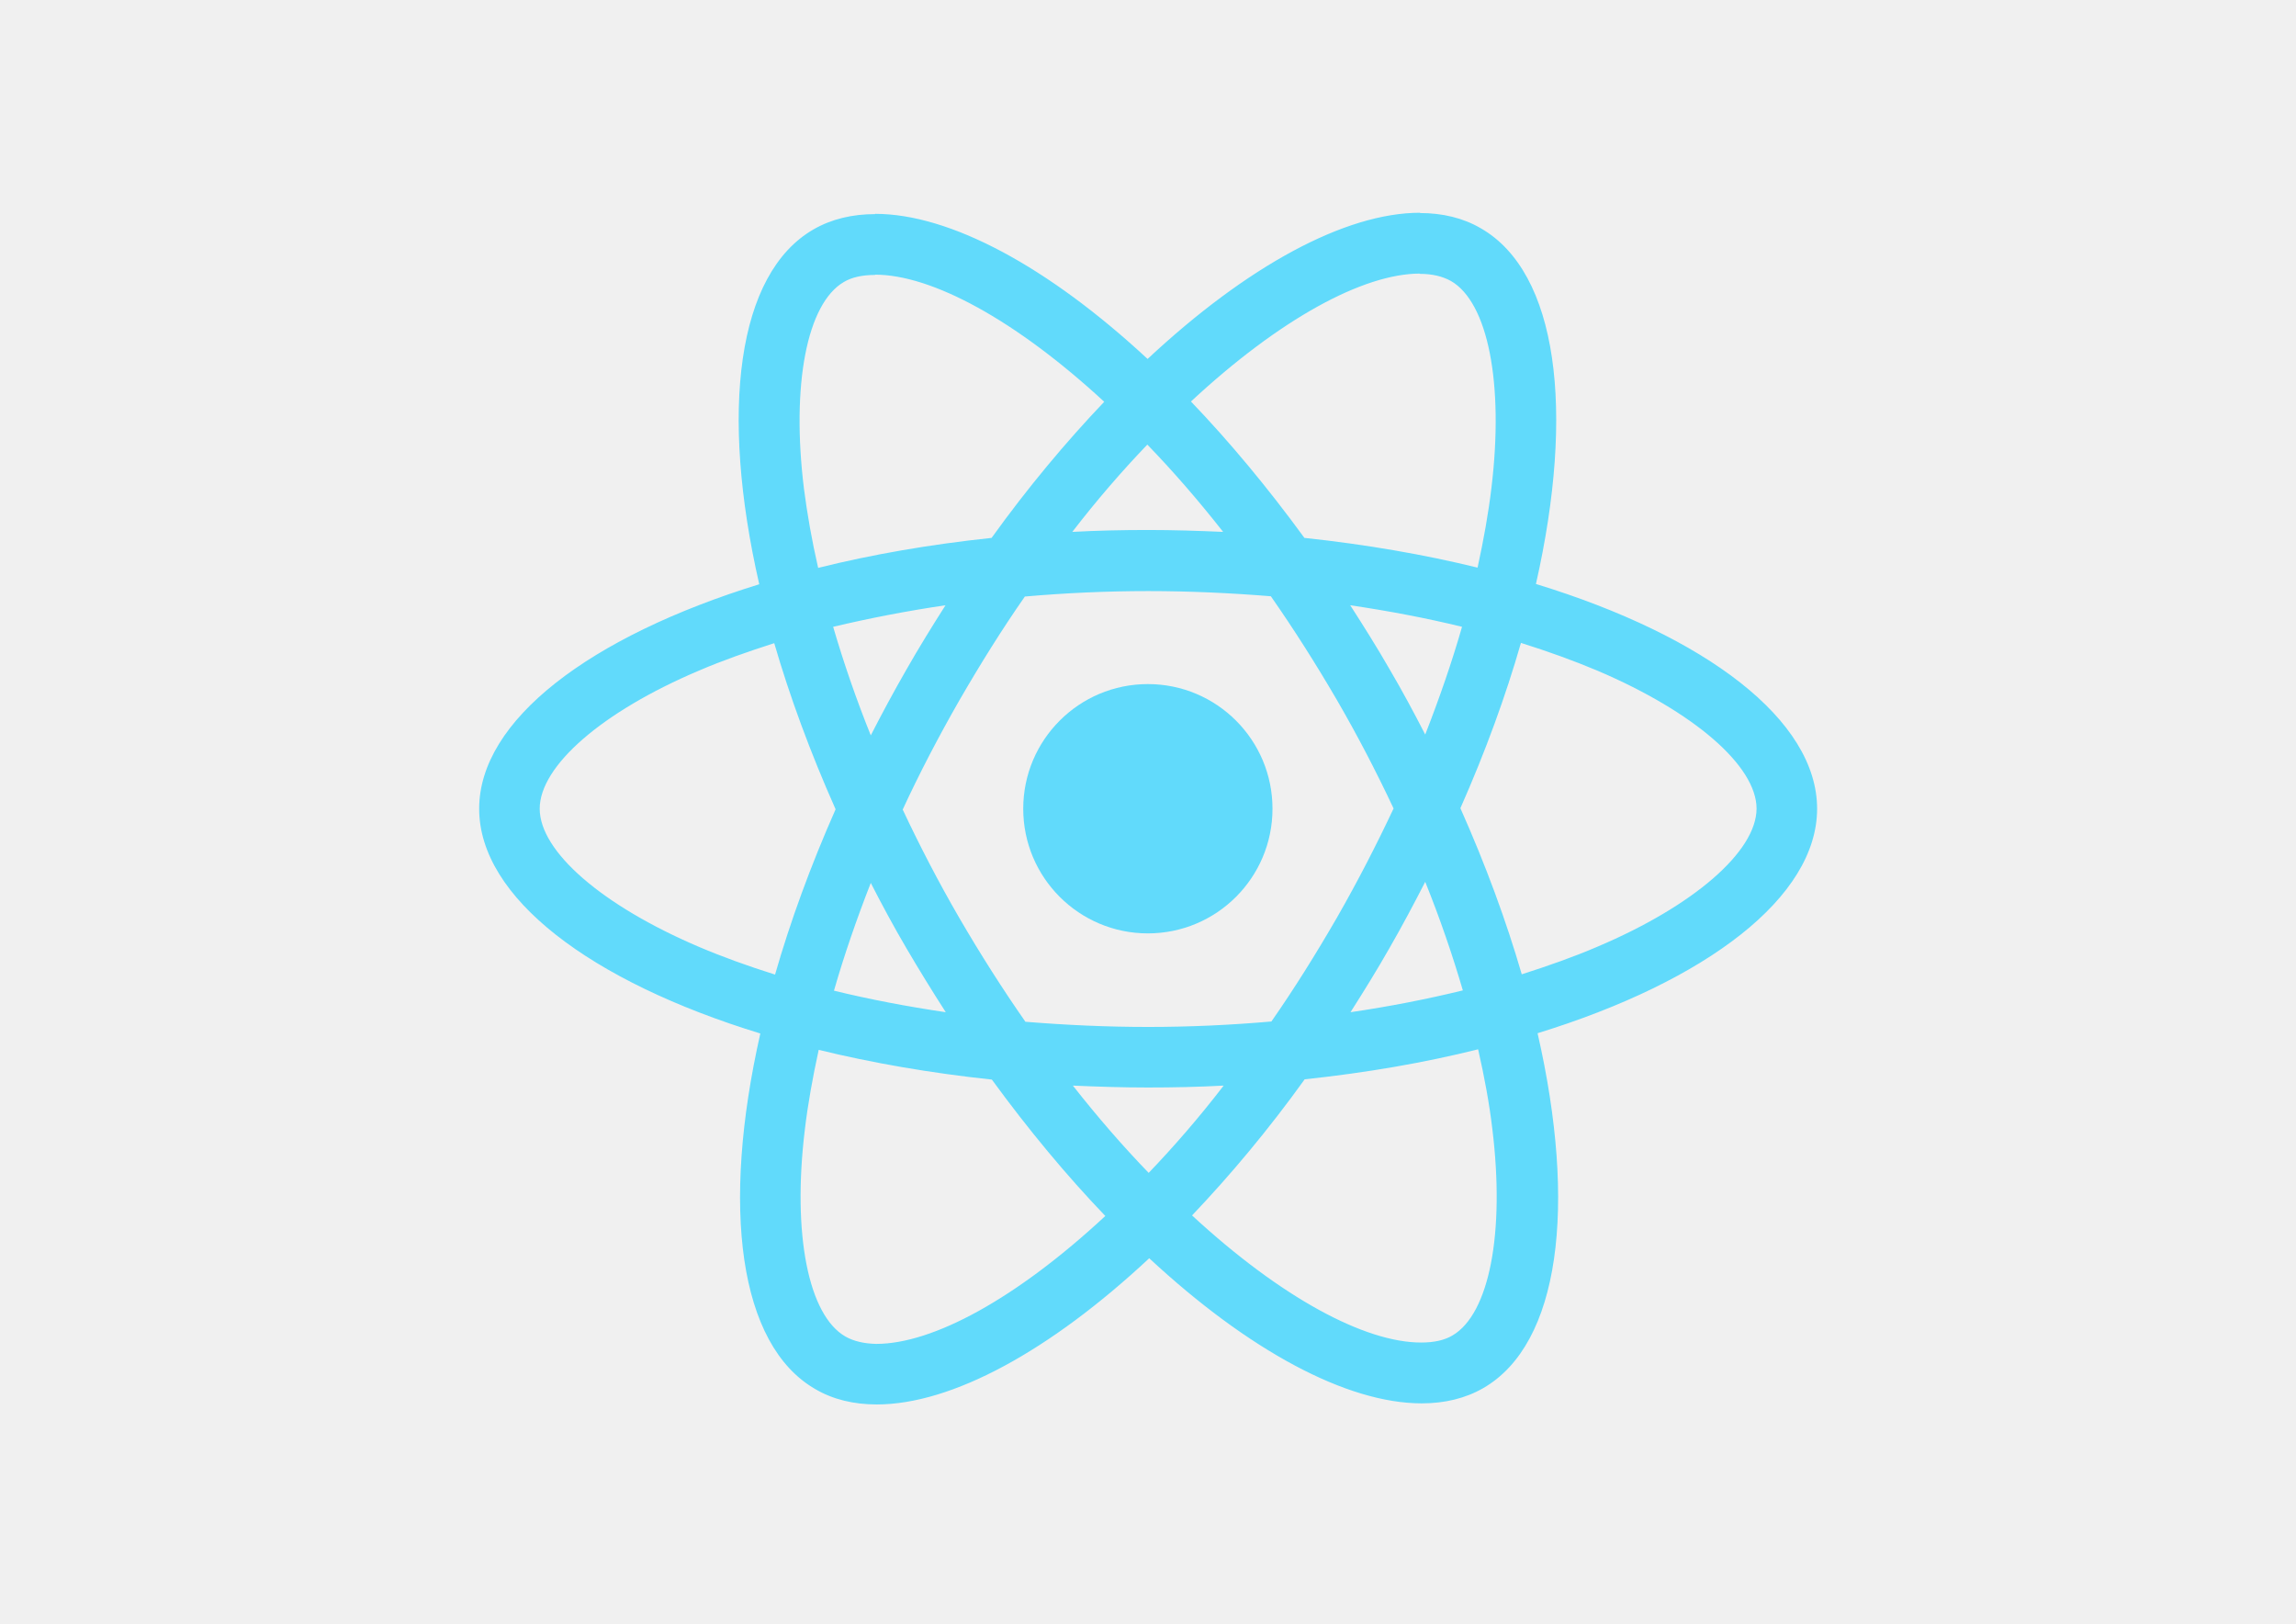
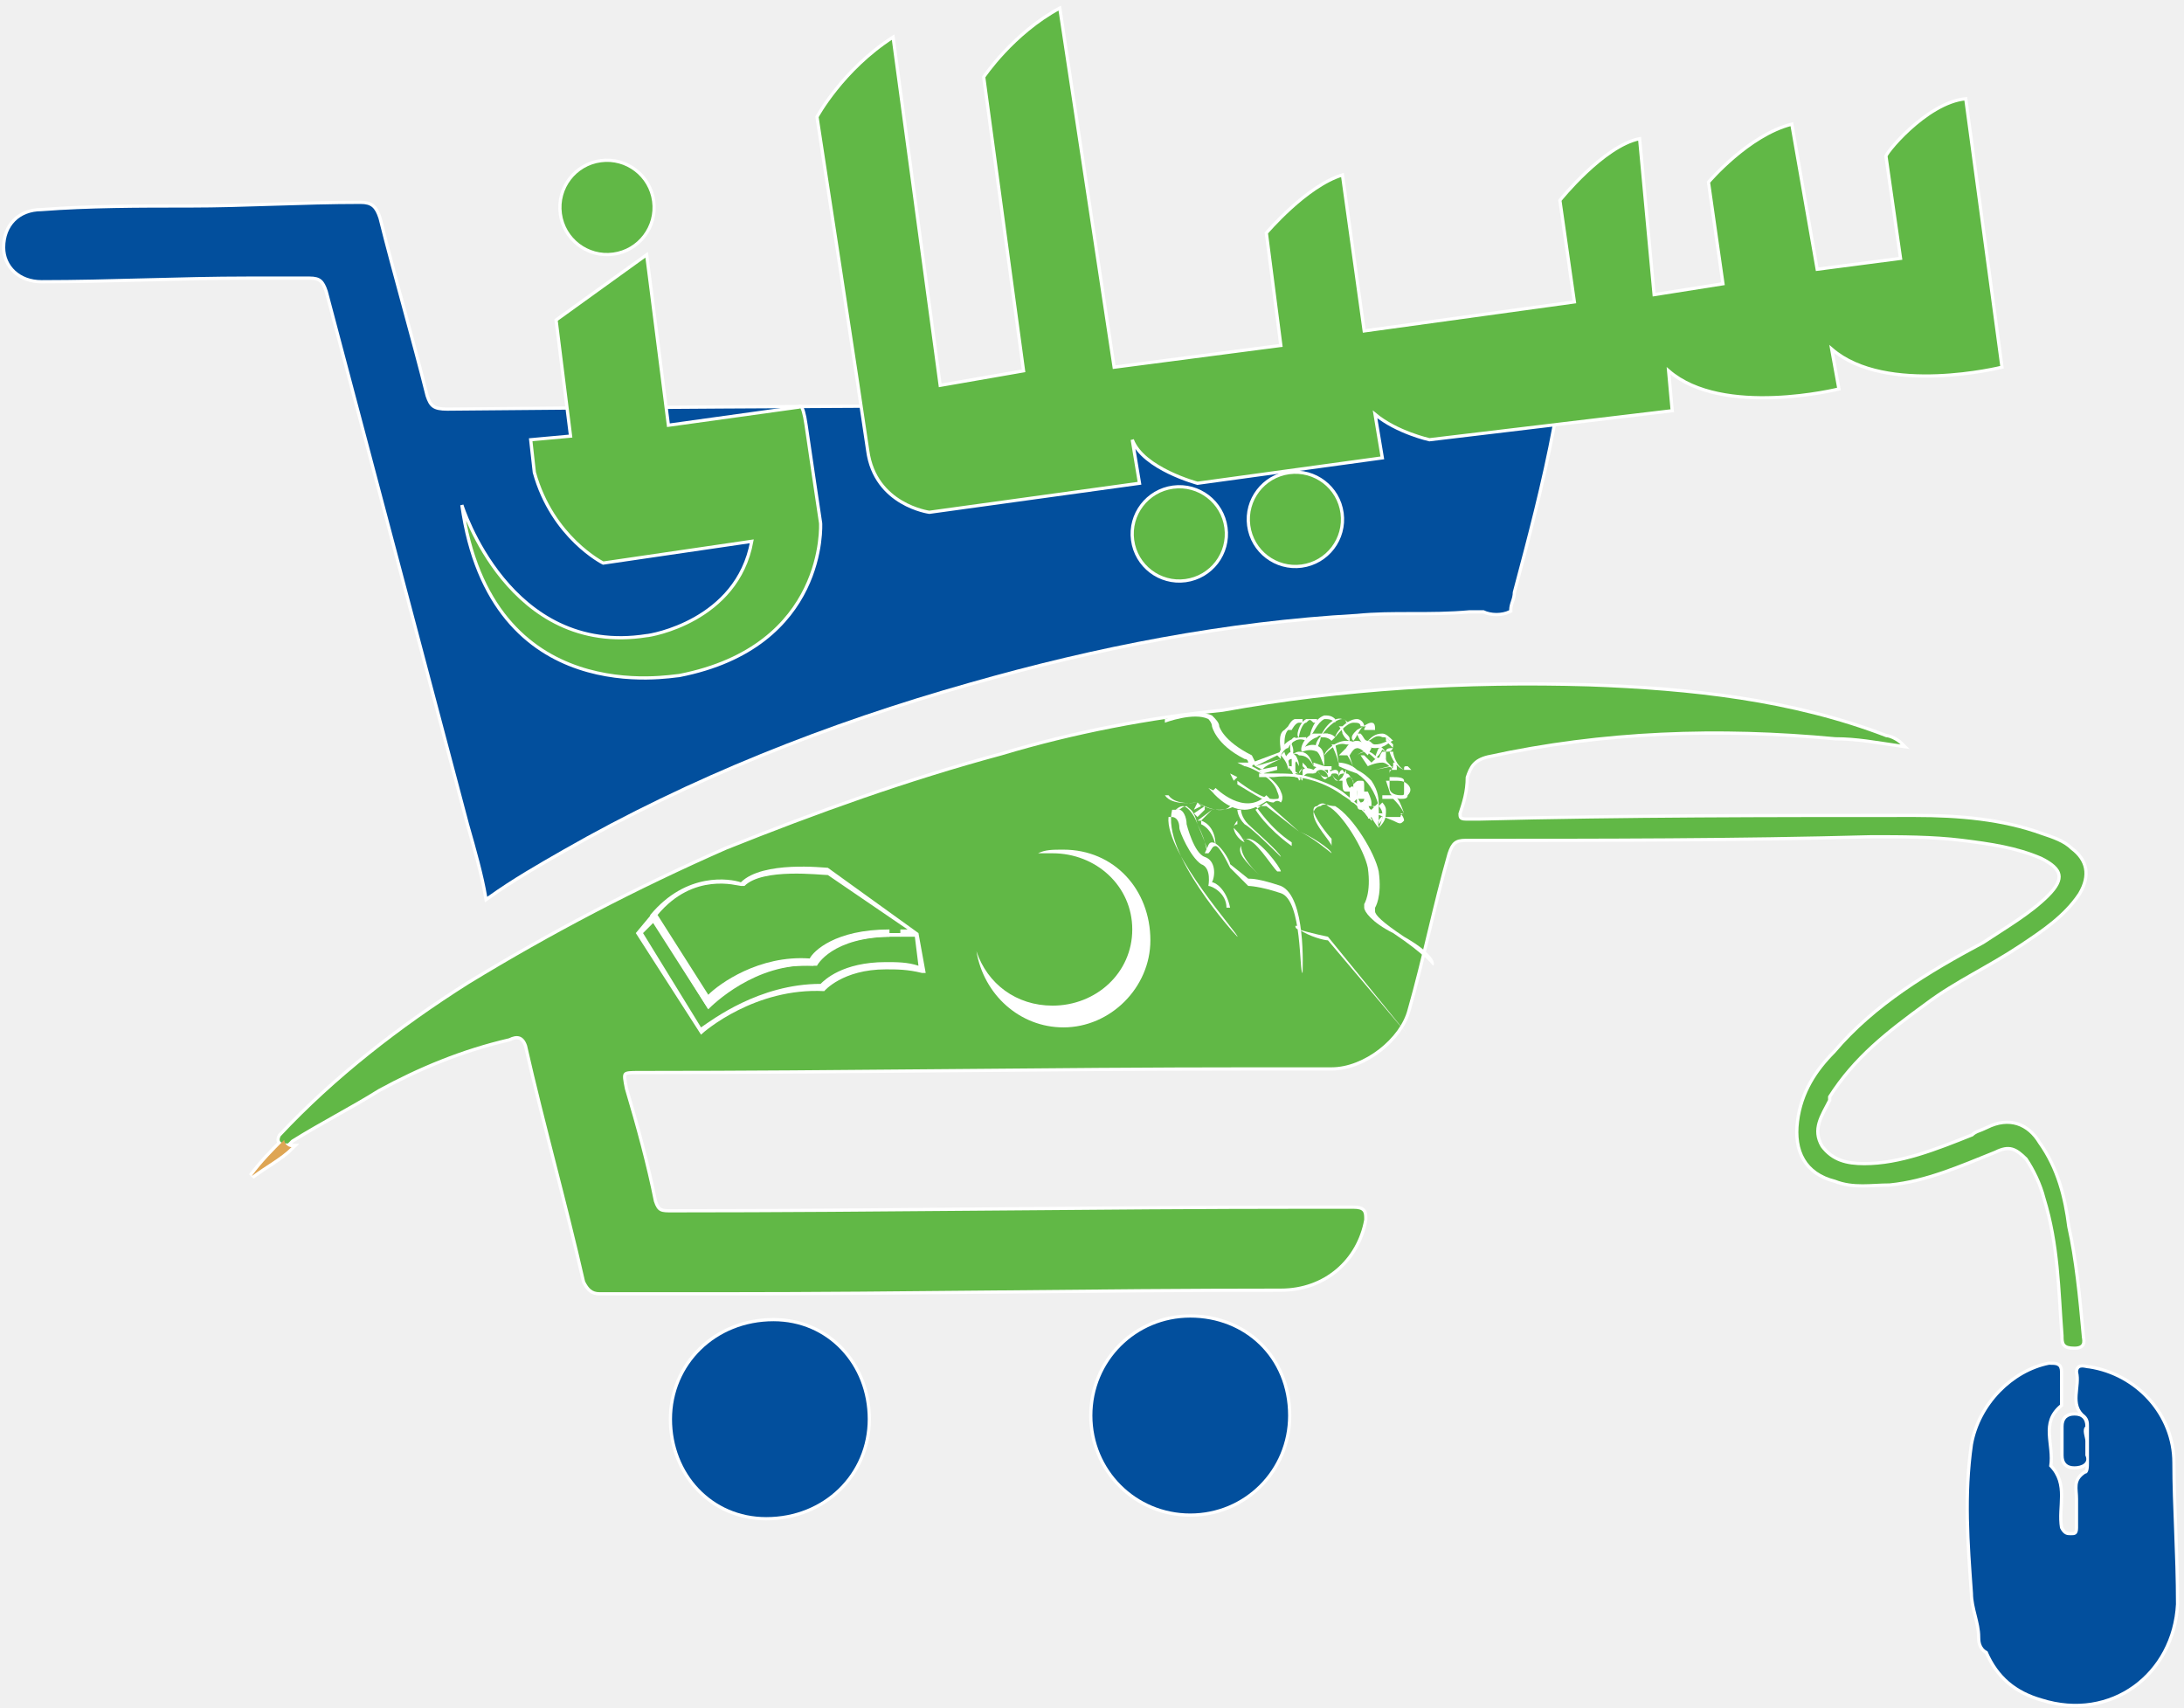
- <svg xmlns="http://www.w3.org/2000/svg" viewBox="0 0 841.9 595.3">
-   <g fill="#61DAFB">
-     <path d="M666.3 296.5c0-32.5-40.7-63.3-103.1-82.4 14.4-63.6 8-114.2-20.2-130.4-6.5-3.8-14.1-5.6-22.4-5.6v22.3c4.6 0 8.3.9 11.4 2.6 13.6 7.8 19.5 37.5 14.9 75.7-1.1 9.4-2.9 19.3-5.1 29.4-19.6-4.8-41-8.5-63.5-10.9-13.5-18.5-27.5-35.3-41.6-50 32.6-30.3 63.2-46.9 84-46.9V78c-27.5 0-63.5 19.6-99.9 53.6-36.4-33.8-72.4-53.2-99.9-53.2v22.3c20.7 0 51.4 16.5 84 46.6-14 14.7-28 31.4-41.3 49.9-22.6 2.4-44 6.1-63.6 11-2.3-10-4-19.7-5.2-29-4.7-38.2 1.1-67.9 14.6-75.8 3-1.8 6.9-2.6 11.5-2.6V78.5c-8.4 0-16 1.8-22.6 5.6-28.1 16.2-34.4 66.7-19.9 130.1-62.2 19.2-102.7 49.9-102.7 82.3 0 32.5 40.7 63.3 103.1 82.4-14.4 63.6-8 114.2 20.2 130.4 6.5 3.8 14.1 5.6 22.5 5.6 27.5 0 63.5-19.6 99.9-53.6 36.4 33.8 72.4 53.2 99.9 53.2 8.4 0 16-1.8 22.6-5.6 28.1-16.2 34.4-66.7 19.9-130.1 62-19.1 102.5-49.9 102.5-82.3zm-130.2-66.7c-3.7 12.9-8.3 26.2-13.5 39.5-4.1-8-8.4-16-13.1-24-4.6-8-9.5-15.8-14.4-23.4 14.2 2.1 27.9 4.7 41 7.9zm-45.8 106.5c-7.8 13.5-15.8 26.3-24.1 38.2-14.9 1.3-30 2-45.2 2-15.1 0-30.2-.7-45-1.9-8.3-11.9-16.4-24.6-24.2-38-7.6-13.1-14.5-26.4-20.8-39.8 6.2-13.4 13.2-26.8 20.7-39.9 7.8-13.5 15.8-26.3 24.1-38.2 14.9-1.3 30-2 45.2-2 15.1 0 30.2.7 45 1.9 8.3 11.9 16.4 24.6 24.2 38 7.6 13.1 14.5 26.4 20.8 39.8-6.3 13.4-13.2 26.8-20.7 39.9zm32.3-13c5.4 13.4 10 26.8 13.8 39.8-13.1 3.2-26.9 5.9-41.2 8 4.9-7.7 9.8-15.6 14.4-23.7 4.6-8 8.9-16.1 13-24.1zM421.2 430c-9.3-9.6-18.6-20.3-27.8-32 9 .4 18.2.7 27.5.7 9.4 0 18.7-.2 27.8-.7-9 11.7-18.3 22.4-27.5 32zm-74.4-58.9c-14.2-2.1-27.9-4.7-41-7.9 3.7-12.9 8.3-26.2 13.5-39.5 4.1 8 8.4 16 13.1 24 4.7 8 9.5 15.8 14.4 23.4zM420.7 163c9.3 9.6 18.6 20.3 27.8 32-9-.4-18.2-.7-27.5-.7-9.4 0-18.7.2-27.8.7 9-11.7 18.3-22.4 27.5-32zm-74 58.9c-4.9 7.7-9.8 15.6-14.4 23.7-4.6 8-8.9 16-13 24-5.4-13.4-10-26.8-13.8-39.8 13.1-3.1 26.9-5.8 41.2-7.9zm-90.5 125.2c-35.4-15.1-58.3-34.9-58.3-50.6 0-15.7 22.9-35.6 58.3-50.6 8.6-3.7 18-7 27.7-10.1 5.7 19.6 13.2 40 22.5 60.9-9.2 20.8-16.6 41.1-22.2 60.6-9.9-3.1-19.3-6.5-28-10.2zM310 490c-13.6-7.8-19.5-37.5-14.9-75.7 1.1-9.4 2.9-19.3 5.1-29.4 19.6 4.8 41 8.5 63.5 10.9 13.5 18.5 27.5 35.3 41.6 50-32.6 30.3-63.2 46.9-84 46.9-4.5-.1-8.3-1-11.3-2.7zm237.2-76.2c4.7 38.2-1.1 67.9-14.6 75.8-3 1.8-6.9 2.6-11.5 2.6-20.7 0-51.4-16.5-84-46.6 14-14.7 28-31.4 41.3-49.9 22.6-2.4 44-6.1 63.6-11 2.3 10.1 4.1 19.8 5.2 29.1zm38.5-66.7c-8.6 3.7-18 7-27.7 10.1-5.7-19.6-13.2-40-22.5-60.9 9.2-20.8 16.6-41.1 22.2-60.6 9.9 3.1 19.3 6.5 28.1 10.2 35.4 15.1 58.3 34.9 58.3 50.6-.1 15.7-23 35.6-58.4 50.6zM320.8 78.4z" />
-     <circle cx="420.9" cy="296.5" r="45.7" />
-     <path d="M520.5 78.1z" />
-   </g>
+ <svg xmlns="http://www.w3.org/2000/svg" width="339" height="265" viewBox="0 0 339 265" fill="none">
+   <path d="M320.875 190.429C320.313 185.924 319.187 181.42 316.375 177.479C314.687 174.664 311.875 173.538 308.5 175.227C307.375 175.79 306.812 175.79 306.25 176.353C300.625 178.605 295 180.857 289.375 180.857C286.562 180.857 284.312 180.294 282.625 178.042C280.937 175.227 282.625 172.975 283.75 170.723C283.75 170.723 283.75 170.723 283.75 170.16C287.687 163.966 292.75 160.025 298.937 155.521C303.437 152.143 308.5 149.891 313.562 146.513C316.937 144.261 320.313 142.008 322.563 138.63C324.25 135.815 323.687 133.563 321.437 131.874C320.312 130.748 318.625 130.185 316.938 129.622C310.75 127.37 304 126.807 297.25 126.807C274.75 126.807 252.25 126.807 229.75 127.37C229.188 127.37 228.625 127.37 227.5 127.37C226.375 127.37 226.375 126.807 226.375 126.244C226.937 124.555 227.5 122.866 227.5 120.614C228.062 118.924 228.625 117.798 230.875 117.235C248.875 113.294 266.875 112.731 284.875 114.42C288.25 114.42 291.062 114.983 295 115.546C294.437 114.983 293.313 114.42 292.75 114.42C278.125 108.79 262.375 107.101 246.625 106.538C227.5 105.975 208.375 107.101 189.812 110.479C178.562 111.605 166.75 113.857 155.5 117.235C140.875 121.177 126.812 126.244 112.75 131.874C98.688 138.067 85.75 144.824 72.812 152.706C62.125 159.462 52 167.345 43.562 176.353C43 177.479 44.125 177.479 44.688 177.479L45.25 176.916C49.75 174.101 54.25 171.849 58.75 169.034C64.938 165.656 71.688 162.84 79 161.151C80.125 160.588 81.25 160.588 81.812 162.277C84.625 174.664 88 186.487 90.812 198.874C91.375 200 91.938 200.563 93.062 200.563C99.25 200.563 106 200.563 112.187 200.563C140.875 200.563 169.563 200 198.813 200C205.563 200 210.625 195.496 211.75 189.303C211.75 188.177 211.75 187.614 210.063 187.614C207.813 187.614 205.562 187.614 203.312 187.614C170.125 187.614 136.937 188.177 104.312 188.177C102.625 188.177 102.062 188.177 101.5 186.487C100.375 180.857 98.688 174.664 97 169.034C96.438 166.219 96.438 166.219 99.25 166.219C130.75 166.219 162.813 165.656 194.313 165.656C198.25 165.656 202.75 165.656 206.687 165.656C211.75 165.656 217.375 161.151 218.5 156.647C220.75 148.765 222.437 140.319 224.687 132.437C225.25 130.748 225.812 130.185 227.5 130.185C248.312 130.185 269.687 130.185 290.5 129.622C295 129.622 300.062 129.622 304.562 130.185C309.062 130.748 313 131.311 316.938 133C320.313 134.689 320.875 136.378 318.063 139.193C315.25 142.008 311.312 144.261 307.937 146.513C299.5 151.017 291.062 156.084 284.875 163.403C282.062 166.219 279.812 169.597 279.25 174.101C278.687 178.605 280.375 181.983 284.875 183.109C287.687 184.235 290.5 183.672 293.312 183.672C298.937 183.109 304 180.857 309.625 178.605C311.875 177.479 313 178.042 314.687 179.731C315.812 181.42 316.937 183.672 317.5 185.924C319.75 193.244 319.75 200 320.312 207.319C320.312 208.445 320.312 209.008 322 209.008C323.687 209.008 323.125 207.882 323.125 207.319C322.562 201.126 322 195.496 320.875 190.429Z" stroke="white" />
+   <path d="M169.562 219.706C169.562 211.261 176.313 204.504 184.75 204.504C193.188 204.504 199.938 210.698 199.938 219.706C199.938 228.151 193.188 234.908 184.75 234.908C176.313 234.908 169.562 228.151 169.562 219.706Z" stroke="white" />
+   <path d="M134.687 220.269C134.687 228.714 127.938 235.471 118.938 235.471C110.5 235.471 104.312 228.714 104.312 220.269C104.312 211.824 111.063 205.067 120.063 205.067C128.5 205.067 134.687 211.824 134.687 220.269Z" stroke="white" />
+   <path d="M337.187 227.025C337.187 219.706 331.562 213.513 324.25 212.387C323.687 212.387 322.562 211.823 322.562 212.95C323.125 215.202 321.437 218.017 323.687 219.706C324.25 220.269 324.25 220.832 324.25 221.395C324.25 223.084 324.25 225.336 324.25 227.025C324.25 227.588 324.25 228.714 323.687 228.714C322 229.84 322.562 230.966 322.562 232.655C322.562 234.345 322.562 235.471 322.562 237.16C322.562 238.286 322 238.286 321.437 238.286C320.875 238.286 320.312 238.286 319.75 237.16C319.187 233.781 320.875 230.403 318.062 227.588C318.625 224.21 316.375 220.832 319.75 218.017C319.75 218.017 319.75 217.454 319.75 216.891C319.75 215.765 319.75 214.076 319.75 212.95C319.75 211.823 319.187 211.823 318.062 211.823C312.437 212.95 307.375 218.017 306.25 224.21C305.125 232.092 305.687 239.412 306.25 247.294C306.25 249.546 307.375 251.798 307.375 254.05C307.375 254.613 307.375 255.739 308.5 256.302C310.187 260.244 313 262.496 316.937 263.622C327.625 267 337.187 259.681 337.75 248.983C337.75 241.101 337.187 233.781 337.187 227.025Z" stroke="white" />
+   <path d="M323.688 221.395C323.688 220.269 323.125 219.706 322 219.706C320.875 219.706 320.312 220.269 320.312 221.395C320.312 223.084 320.312 224.21 320.312 225.899C320.312 227.025 320.875 227.588 322 227.588C323.125 227.588 324.25 227.025 323.688 225.899C323.688 225.336 323.688 224.21 323.688 223.647C323.688 223.084 323.125 221.958 323.688 221.395Z" stroke="white" />
+   <path d="M44.125 176.916C44.125 177.479 44.688 178.042 45.25 178.042C43.562 179.731 41.312 180.857 39.062 182.546C40.75 180.294 42.438 178.605 44.125 176.916Z" stroke="white" />
+   <path d="M239.313 62.622C182.5 63.185 126.25 63.185 69.438 63.748C67.188 63.748 66.625 63.185 66.062 61.496C63.812 52.487 61 42.916 58.75 33.908C58.188 32.218 57.625 31.655 55.938 31.655C46.938 31.655 37.938 32.218 29.5 32.218C21.625 32.218 13.75 32.218 6.438 32.782C3.062 32.782 0.812 35.034 0.812 38.412C0.812 41.227 3.062 43.479 6.438 43.479C17.125 43.479 27.812 42.916 38.5 42.916C40.75 42.916 42.438 42.916 44.688 42.916C45.812 42.916 46.938 42.916 48.062 42.916C49.75 42.916 50.312 43.479 50.875 45.168C58.188 72.756 65.5 100.345 72.812 127.933C73.938 131.874 75.062 135.815 75.625 139.193C79.562 136.378 83.5 134.126 87.438 131.874C107.125 120.614 128.5 112.168 150.438 105.975C170.125 100.345 190.375 96.403 210.625 95.277C216.25 94.714 221.875 95.277 228.063 94.714C228.625 94.714 229.187 94.714 230.312 94.714C231.437 95.277 233.125 95.277 234.25 94.714C234.25 93.588 234.812 93.025 234.812 91.899C237.062 83.454 239.313 75.008 241 66C242.125 62.622 242.125 62.622 239.313 62.622Z" stroke="white" />
+   <path d="M320.875 190.429C320.313 185.924 319.187 181.42 316.375 177.479C314.687 174.664 311.875 173.538 308.5 175.227C307.375 175.79 306.812 175.79 306.25 176.353C300.625 178.605 295 180.857 289.375 180.857C286.562 180.857 284.312 180.294 282.625 178.042C280.937 175.227 282.625 172.975 283.75 170.723C283.75 170.723 283.75 170.723 283.75 170.16C287.687 163.966 292.75 160.025 298.937 155.521C303.437 152.143 308.5 149.891 313.562 146.513C316.937 144.261 320.313 142.008 322.563 138.63C324.25 135.815 323.687 133.563 321.437 131.874C320.312 130.748 318.625 130.185 316.938 129.622C310.75 127.37 304 126.807 297.25 126.807C274.75 126.807 252.25 126.807 229.75 127.37C229.188 127.37 228.625 127.37 227.5 127.37C226.375 127.37 226.375 126.807 226.375 126.244C226.937 124.555 227.5 122.866 227.5 120.614C228.062 118.924 228.625 117.798 230.875 117.235C248.875 113.294 266.875 112.731 284.875 114.42C288.25 114.42 291.062 114.983 295 115.546C294.437 114.983 293.313 114.42 292.75 114.42C278.125 108.79 262.375 107.101 246.625 106.538C227.5 105.975 208.375 107.101 189.812 110.479C178.562 111.605 166.75 113.857 155.5 117.235C140.875 121.177 126.812 126.244 112.75 131.874C98.688 138.067 85.75 144.824 72.812 152.706C62.125 159.462 52 167.345 43.562 176.353C43 177.479 44.125 177.479 44.688 177.479L45.25 176.916C49.75 174.101 54.25 171.849 58.75 169.034C64.938 165.656 71.688 162.84 79 161.151C80.125 160.588 81.25 160.588 81.812 162.277C84.625 174.664 88 186.487 90.812 198.874C91.375 200 91.938 200.563 93.062 200.563C99.25 200.563 106 200.563 112.187 200.563C140.875 200.563 169.563 200 198.813 200C205.563 200 210.625 195.496 211.75 189.303C211.75 188.177 211.75 187.614 210.063 187.614C207.813 187.614 205.562 187.614 203.312 187.614C170.125 187.614 136.937 188.177 104.312 188.177C102.625 188.177 102.062 188.177 101.5 186.487C100.375 180.857 98.688 174.664 97 169.034C96.438 166.219 96.438 166.219 99.25 166.219C130.75 166.219 162.813 165.656 194.313 165.656C198.25 165.656 202.75 165.656 206.687 165.656C211.75 165.656 217.375 161.151 218.5 156.647C220.75 148.765 222.437 140.319 224.687 132.437C225.25 130.748 225.812 130.185 227.5 130.185C248.312 130.185 269.687 130.185 290.5 129.622C295 129.622 300.062 129.622 304.562 130.185C309.062 130.748 313 131.311 316.938 133C320.313 134.689 320.875 136.378 318.063 139.193C315.25 142.008 311.312 144.261 307.937 146.513C299.5 151.017 291.062 156.084 284.875 163.403C282.062 166.219 279.812 169.597 279.25 174.101C278.687 178.605 280.375 181.983 284.875 183.109C287.687 184.235 290.5 183.672 293.312 183.672C298.937 183.109 304 180.857 309.625 178.605C311.875 177.479 313 178.042 314.687 179.731C315.812 181.42 316.937 183.672 317.5 185.924C319.75 193.244 319.75 200 320.312 207.319C320.312 208.445 320.312 209.008 322 209.008C323.687 209.008 323.125 207.882 323.125 207.319C322.562 201.126 322 195.496 320.875 190.429Z" fill="#61B846" />
+   <path d="M169.562 219.706C169.562 211.261 176.313 204.504 184.75 204.504C193.188 204.504 199.938 210.698 199.938 219.706C199.938 228.151 193.188 234.908 184.75 234.908C176.313 234.908 169.562 228.151 169.562 219.706Z" fill="#024F9D" />
+   <path d="M134.687 220.269C134.687 228.714 127.938 235.471 118.938 235.471C110.5 235.471 104.312 228.714 104.312 220.269C104.312 211.824 111.063 205.067 120.063 205.067C128.5 205.067 134.687 211.824 134.687 220.269Z" fill="#024F9D" />
+   <path d="M337.187 227.025C337.187 219.706 331.562 213.513 324.25 212.387C323.687 212.387 322.562 211.823 322.562 212.95C323.125 215.202 321.437 218.017 323.687 219.706C324.25 220.269 324.25 220.832 324.25 221.395C324.25 223.084 324.25 225.336 324.25 227.025C324.25 227.588 324.25 228.714 323.687 228.714C322 229.84 322.562 230.966 322.562 232.655C322.562 234.345 322.562 235.471 322.562 237.16C322.562 238.286 322 238.286 321.437 238.286C320.875 238.286 320.312 238.286 319.75 237.16C319.187 233.781 320.875 230.403 318.062 227.588C318.625 224.21 316.375 220.832 319.75 218.017C319.75 218.017 319.75 217.454 319.75 216.891C319.75 215.765 319.75 214.076 319.75 212.95C319.75 211.823 319.187 211.823 318.062 211.823C312.437 212.95 307.375 218.017 306.25 224.21C305.125 232.092 305.687 239.412 306.25 247.294C306.25 249.546 307.375 251.798 307.375 254.05C307.375 254.613 307.375 255.739 308.5 256.302C310.187 260.244 313 262.496 316.937 263.622C327.625 267 337.187 259.681 337.75 248.983C337.75 241.101 337.187 233.781 337.187 227.025Z" fill="#024F9D" />
+   <path d="M323.688 221.395C323.688 220.269 323.125 219.706 322 219.706C320.875 219.706 320.312 220.269 320.312 221.395C320.312 223.084 320.312 224.21 320.312 225.899C320.312 227.025 320.875 227.588 322 227.588C323.125 227.588 324.25 227.025 323.688 225.899C323.688 225.336 323.688 224.21 323.688 223.647C323.688 223.084 323.125 221.958 323.688 221.395Z" fill="#024F9D" />
+   <path d="M44.125 176.916C44.125 177.479 44.688 178.042 45.25 178.042C43.562 179.731 41.312 180.857 39.062 182.546C40.75 180.294 42.438 178.605 44.125 176.916Z" fill="#DEA554" />
+   <path d="M239.313 62.622C182.5 63.185 126.25 63.185 69.438 63.748C67.188 63.748 66.625 63.185 66.062 61.496C63.812 52.487 61 42.916 58.75 33.908C58.188 32.218 57.625 31.655 55.938 31.655C46.938 31.655 37.938 32.218 29.5 32.218C21.625 32.218 13.75 32.218 6.438 32.782C3.062 32.782 0.812 35.034 0.812 38.412C0.812 41.227 3.062 43.479 6.438 43.479C17.125 43.479 27.812 42.916 38.5 42.916C40.75 42.916 42.438 42.916 44.688 42.916C45.812 42.916 46.938 42.916 48.062 42.916C49.75 42.916 50.312 43.479 50.875 45.168C58.188 72.756 65.5 100.345 72.812 127.933C73.938 131.874 75.062 135.815 75.625 139.193C79.562 136.378 83.5 134.126 87.438 131.874C107.125 120.614 128.5 112.168 150.438 105.975C170.125 100.345 190.375 96.403 210.625 95.277C216.25 94.714 221.875 95.277 228.063 94.714C228.625 94.714 229.187 94.714 230.312 94.714C231.437 95.277 233.125 95.277 234.25 94.714C234.25 93.588 234.812 93.025 234.812 91.899C237.062 83.454 239.313 75.008 241 66C242.125 62.622 242.125 62.622 239.313 62.622Z" fill="#024F9D" />
+   <path d="M202.041 87.864C206.044 87.328 208.855 83.645 208.319 79.638C207.783 75.631 204.103 72.818 200.1 73.354C196.097 73.891 193.287 77.574 193.823 81.58C194.359 85.587 198.038 88.4 202.041 87.864Z" fill="#61B846" stroke="white" stroke-width="0.5" />
+   <path d="M184.019 90.12C188.022 89.583 190.833 85.9 190.297 81.893C189.761 77.887 186.082 75.073 182.079 75.61C178.076 76.146 175.265 79.829 175.801 83.836C176.337 87.843 180.016 90.656 184.019 90.12Z" fill="#61B846" stroke="white" stroke-width="0.5" />
+   <path d="M95.19 39.449C99.193 38.913 102.003 35.23 101.467 31.223C100.932 27.216 97.252 24.403 93.249 24.94C89.246 25.476 86.435 29.159 86.971 33.166C87.507 37.173 91.187 39.986 95.19 39.449Z" fill="#61B846" stroke="white" stroke-width="0.5" />
+   <path d="M305.125 15.328L310.75 56.992C310.75 56.992 292.75 61.496 284.313 54.177L285.437 60.37C285.437 60.37 267.438 64.874 259 57.555L259.563 63.748L221.875 68.252C221.875 68.252 216.812 67.126 213.437 64.311L214.563 71.067L185.875 75.008C185.875 75.008 177.438 72.756 175.75 68.252L176.875 75.008L144.25 79.513C144.25 79.513 135.812 78.387 134.687 69.941C133.562 62.059 126.812 18.143 126.812 18.143C126.812 18.143 130.75 10.824 138.625 5.756L145.937 59.807L158.875 57.555L152.688 11.95C152.688 11.95 157.188 5.193 164.5 1.252L172.938 56.992L198.813 53.614L196.562 36.16C196.562 36.16 202.75 28.84 208.375 27.151L211.75 51.361L244.375 46.857L242.125 31.093C242.125 31.093 248.875 22.647 254.5 21.521L256.75 45.731L267.438 44.042L265.188 28.277C265.188 28.277 271.375 20.958 278.125 19.269L282.063 41.79L295 40.101L292.75 24.336C292.188 24.336 298.937 15.891 305.125 15.328Z" fill="#61B846" stroke="white" stroke-width="0.5" />
+   <path d="M100.375 39.538L103.75 66L124 63.185C124 63.185 124.562 62.059 125.125 66C125.688 69.941 127.375 81.202 127.375 81.202C127.375 81.202 128.5 100.345 105.438 104.849C104.312 104.849 76.188 110.479 71.688 78.387C71.688 78.387 79 102.034 100.375 98.656C100.938 98.656 114.437 96.403 116.688 84.017L93.625 87.395C93.625 87.395 85.75 83.454 82.938 73.319L82.375 68.252L88.562 67.689L86.312 49.672L100.375 39.538Z" fill="#61B846" stroke="white" stroke-width="0.5" />
+   <path d="M109.938 156.647L100.938 142.572V142.009C106.562 135.252 113.312 136.378 115 136.941C118.375 133.563 127.938 134.689 128.5 134.689L142.563 144.824L139.75 145.387V144.261H140.875L128.5 135.815C127.375 135.815 118.375 134.689 115.563 137.504H115C114.437 137.504 107.688 135.252 102.063 142.009L109.938 154.395C111.625 152.706 117.813 148.202 125.688 148.765C126.25 147.639 129.625 144.261 138.063 144.261V145.387C129.063 145.387 126.25 149.891 126.25 149.891C117.25 149.328 110.5 156.084 109.938 156.647Z" fill="white" />
+   <path d="M108.813 160.588L98.688 144.824L101.5 141.446L109.938 154.958C111.625 153.832 117.25 149.328 124.563 149.328C125.125 149.328 125.125 149.328 125.688 149.328C126.25 148.202 129.625 144.824 138.062 144.824C139.188 144.824 140.875 144.824 142 144.824H142.563L143.688 151.017H143.125C140.875 150.454 139.187 150.454 137.5 150.454C130.75 150.454 127.938 153.832 127.938 153.832C117.25 153.269 109.375 160.025 108.813 160.588ZM99.812 144.824L108.813 159.462C110.5 158.336 117.813 152.706 127.375 152.706C127.938 152.143 130.75 149.328 137.5 149.328C139.187 149.328 140.875 149.328 142.563 149.891L142 145.387C140.875 145.387 139.75 145.387 138.625 145.387C129.063 145.387 126.812 149.891 126.812 149.891H126.25C125.687 149.891 125.125 149.891 124.563 149.891C116.125 149.891 109.938 155.521 109.938 156.084V156.647L101.5 143.135L99.812 144.824Z" fill="white" />
+   <path d="M165.063 131.874C163.375 131.874 162.25 131.874 161.125 132.437C161.688 132.437 162.813 132.437 163.375 132.437C170.125 132.437 175.75 137.504 175.75 144.261C175.75 151.017 170.125 156.084 163.375 156.084C157.75 156.084 153.25 152.706 151.562 147.639C152.688 154.395 158.313 159.462 165.063 159.462C172.375 159.462 178.562 153.269 178.562 145.95C178.562 138.067 172.938 131.874 165.063 131.874Z" fill="white" />
+   <path d="M197.688 124.555C196.563 124.555 194.875 123.429 192.063 121.74V121.177C196.563 124.555 197.687 123.992 198.25 123.992C198.812 123.992 198.25 122.866 198.25 122.866C197.687 120.614 193.75 118.924 193.188 118.924L192.063 118.361H193.188C193.75 118.361 193.75 118.361 193.75 118.361C193.75 118.361 193.75 117.798 193.188 117.798C188.688 115.546 188.125 112.731 188.125 112.731C188.125 112.168 187.563 111.605 187.563 111.605C185.313 110.479 180.812 112.168 180.812 112.168V111.605C180.812 111.605 185.875 109.916 188.125 111.042C188.687 111.605 189.25 112.168 189.25 112.731C189.25 112.731 189.813 114.983 194.313 117.235L194.875 118.361C194.875 118.361 194.875 118.361 194.313 118.924C195.438 119.487 198.25 121.177 198.813 122.866C199.375 123.992 198.813 124.555 198.813 124.555C198.25 123.992 197.688 124.555 197.688 124.555Z" fill="white" />
+   <path d="M193.188 125.681C190.375 125.681 188.125 122.866 188.125 122.866L188.688 122.303C188.688 122.303 193.188 126.807 196.563 123.429L197.125 123.992C195.438 125.118 194.313 125.681 193.188 125.681Z" fill="white" />
+   <path d="M189.25 125.681C188.687 125.681 187.563 125.681 185.875 124.555C185.313 124.555 181.938 125.118 180.812 123.429H181.375C182.5 125.118 185.875 124.555 185.875 124.555C189.813 126.807 190.937 125.118 190.937 125.118H191.5C191.5 125.118 190.938 125.681 189.25 125.681Z" fill="white" />
+   <path d="M222.438 149.891C222.438 149.891 221.312 148.202 216.25 144.824C212.875 143.135 211.75 141.445 211.75 140.882C211.75 140.319 211.75 140.319 211.75 140.319C211.75 140.319 212.875 138.63 212.312 134.689C211.75 131.874 208.375 126.244 206.125 125.118C205.562 124.555 205 124.555 204.438 125.118C203.875 125.118 203.875 125.681 203.875 125.681C203.875 126.807 206.125 129.622 206.687 130.185V132.437C206.687 132.437 203.313 129.622 201.625 129.059L196.562 125.118H194.875C195.438 125.681 197.125 128.496 200.5 130.748V131.311C196.563 128.496 194.875 125.681 194.875 125.681L196.562 124.555L201.625 129.059C203.313 129.622 206.687 131.874 206.687 132.437V131.311C206.687 130.748 203.875 127.933 203.875 126.244C203.875 125.681 204.437 125.118 205 125.118C205.562 124.555 206.125 125.118 207.25 125.118C210.063 126.807 213.438 132.437 214 135.252C214.563 139.193 213.437 140.882 213.437 140.882C213.437 140.882 213.437 140.882 213.437 141.445C213.437 142.008 214.562 143.135 217.937 145.387C221.875 147.639 223 149.328 222.438 149.891Z" fill="white" />
+   <path d="M218.5 160.588L206.125 145.95C205.563 145.95 203.313 145.387 201.625 144.261C201.625 144.261 201.062 144.261 201.062 143.698H201.625C201.625 143.698 201.625 143.698 201.625 144.261C203.313 144.824 206.125 145.387 206.125 145.387L218.5 160.588Z" fill="white" />
+   <path d="M198.813 133C198.813 133 194.313 128.496 193.188 127.933C192.063 126.807 192.062 125.681 192.062 125.681H192.625C192.625 125.681 192.625 126.807 193.75 127.933C194.312 128.496 198.813 132.437 198.813 133Z" fill="white" />
+   <path d="M193.187 130.748C192.062 130.185 191.5 129.059 191.5 128.496C191.5 127.933 192.062 127.37 192.062 127.37V127.933C192.062 127.933 191.5 127.933 191.5 128.496C192.063 129.059 192.625 129.622 193.187 130.748Z" fill="white" />
+   <path d="M195.438 135.815C193.188 133.563 192.063 132.437 192.625 131.311V130.748C192.625 130.185 193.188 130.185 193.75 130.185C195.438 130.185 198.813 134.689 198.813 135.252H198.25C197.125 134.126 194.875 130.185 193.188 130.185C193.188 130.185 192.625 130.185 192.625 130.748C192.625 131.874 192.625 133 195.438 135.815Z" fill="white" />
+   <path d="M202.188 151.017C201.625 151.017 202.188 139.756 198.813 138.63C195.438 137.504 193.75 137.504 193.75 137.504L190.938 134.689C190.375 133.563 189.25 131.311 188.688 131.311C188.125 131.311 188.125 131.874 187.563 132.437H187C187.563 131.311 187.563 130.748 188.125 130.748C189.25 130.748 190.938 133.563 190.938 134.126L193.75 136.378C194.313 136.378 195.438 136.378 198.813 137.504C202.75 139.193 202.188 150.454 202.188 151.017Z" fill="white" />
+   <path d="M192.062 145.387C191.5 144.824 180.25 132.437 181.937 125.681C181.937 125.681 182.5 125.681 183.062 125.681C183.625 125.681 184.187 126.807 184.187 127.933C184.187 127.933 185.312 132.437 187 133C188.687 133.563 188.687 135.815 188.125 136.941C188.687 136.941 190.375 138.067 190.937 140.882H190.375C190.375 138.63 188.125 137.504 187.562 137.504C187.562 137.504 188.125 134.689 186.437 134.126C184.75 133 183.062 129.059 183.062 128.496C183.062 127.37 182.5 126.807 181.937 126.807H181.375C180.812 132.437 192.625 145.387 192.062 145.387Z" fill="white" />
+   <path d="M187.563 132.437C187 131.874 187.563 131.311 185.875 127.933C185.313 125.681 184.75 125.681 184.187 125.118C183.625 125.118 183.063 125.681 183.063 125.681H182.5C182.5 125.681 183.063 125.118 183.625 125.118C184.188 125.118 185.313 126.244 185.875 127.933C187.563 131.874 187.563 132.437 187.563 132.437Z" fill="white" />
+   <path d="M188.688 131.311C188.125 128.496 186.438 127.933 186.438 127.933V127.37C186.438 127.37 188.688 127.933 188.688 131.311Z" fill="white" />
+   <path d="M186.437 127.37H185.875L188.125 125.681L186.437 127.37Z" fill="white" />
+   <path d="M185.875 126.807L185.312 126.244L187 125.118V125.681L185.875 126.807Z" fill="white" />
+   <path d="M185.312 125.681L185.875 124.555L186.438 125.118L185.312 125.681Z" fill="white" />
+   <path d="M198.813 116.672C198.813 116.109 198.25 113.857 199.375 113.294L199.938 112.731C199.938 112.731 200.5 111.605 201.062 111.605C201.625 111.605 201.625 111.605 202.187 111.605V112.168H201.625C201.063 112.168 200.5 113.294 200.5 113.294H199.938C199.375 113.857 199.375 114.983 199.375 115.546L198.813 116.672Z" fill="white" />
+   <path d="M201.625 114.42C201.062 114.42 201.625 112.168 202.75 111.605C203.313 111.605 203.875 111.605 204.437 111.605V112.168H203.875C203.312 111.605 203.313 111.605 202.75 112.168C202.188 112.168 201.625 113.857 201.625 114.42Z" fill="white" />
+   <path d="M203.312 114.42C203.312 113.857 203.875 111.605 205.563 111.042C206.125 111.042 206.688 111.042 207.25 111.605V112.168C206.688 111.605 206.125 111.605 205.563 111.605C204.438 112.168 203.875 113.857 203.312 114.42Z" fill="white" />
+   <path d="M207.25 114.42C207.25 113.857 208.937 111.605 210.625 111.605C211.187 111.605 211.75 112.168 211.75 112.731H211.188C211.188 112.168 210.625 112.168 210.062 112.168C208.937 112.168 207.25 114.42 207.25 114.42Z" fill="white" />
+   <path d="M210.062 114.983C209.5 114.42 210.062 113.857 210.625 113.294C211.75 112.731 212.312 112.168 212.875 112.168C213.437 112.168 213.437 112.731 213.437 113.294H211.75C211.75 112.731 212.312 112.731 211.75 112.731C211.187 112.731 210.625 114.42 210.062 114.983Z" fill="white" />
+   <path d="M213.438 116.109C212.312 116.109 211.188 115.546 210.625 113.857H211.188C211.75 114.42 211.75 114.983 212.312 114.983C212.875 114.42 213.438 113.857 214.563 113.857C215.125 113.857 215.687 114.42 216.25 114.983C215.687 114.983 215.125 116.109 213.438 116.109ZM212.312 114.983C212.875 114.983 212.875 115.546 213.438 115.546C214.563 115.546 215.125 114.983 215.688 114.983C215.125 114.42 215.125 114.42 214.563 114.42C213.438 113.857 212.875 114.983 212.312 114.983Z" fill="white" />
+   <path d="M205 114.42C205 113.857 206.688 111.042 208.375 111.605C208.938 111.605 208.937 112.168 209.5 112.168H208.938C208.938 111.605 208.375 111.605 208.375 111.605C207.25 111.605 205.563 113.294 205 114.42Z" fill="white" />
+   <path d="M209.5 114.983C209.5 114.983 208.938 114.983 208.375 113.857C208.375 113.294 207.812 112.731 207.812 112.731H208.375C208.375 112.731 208.375 113.294 208.938 113.857C209.5 114.42 209.5 114.42 209.5 114.983Z" fill="white" />
+   <path d="M198.812 117.235C198.25 117.235 198.812 116.109 199.375 115.546C200.5 114.42 201.625 114.42 202.75 114.42V114.983C201.625 114.42 200.5 114.983 199.937 116.109C199.375 116.109 198.812 117.235 198.812 117.235Z" fill="white" />
+   <path d="M200.5 117.235C200.5 117.235 199.937 116.109 200.5 114.983C200.5 114.42 201.062 114.42 201.062 114.42V114.983C201.062 114.983 200.5 114.983 200.5 115.546C200.5 115.546 201.063 116.672 200.5 117.235Z" fill="white" />
+   <path d="M202.188 116.672C201.625 116.672 202.187 114.42 203.875 113.857C204.437 113.857 205 113.857 205.563 113.857H206.125V114.42H205.563C205 114.42 205 113.857 204.438 114.42C202.75 114.983 202.188 116.672 202.188 116.672Z" fill="white" />
+   <path d="M204.437 116.109C203.875 116.109 204.438 114.42 205.563 113.857C206.125 113.857 206.687 113.857 207.25 114.42L206.687 114.983C206.125 114.42 205.562 114.42 205 114.42C205 114.983 204.437 116.109 204.437 116.109Z" fill="white" />
+   <path d="M205.562 117.235C205.562 116.672 207.25 114.983 208.937 114.983C209.5 114.983 210.062 114.983 210.625 115.546V116.109H210.062C209.5 115.546 209.5 115.546 208.937 115.546C207.25 114.983 205.562 117.235 205.562 117.235Z" fill="white" />
+   <path d="M207.812 117.235L208.938 116.109C208.938 116.109 209.5 114.983 210.625 114.983C211.188 114.983 212.313 115.546 212.875 116.109L212.312 117.235C211.75 116.672 211.188 116.109 210.625 116.109C210.062 116.109 209.5 117.235 209.5 117.235H207.812Z" fill="white" />
+   <path d="M216.25 119.487C215.687 118.924 215.125 118.361 214.562 118.361C213.437 118.361 212.312 118.924 212.312 118.924L211.188 117.235H211.75L212.875 118.361C213.437 117.798 214 117.235 215.125 117.798C215.125 118.361 215.687 118.361 216.25 119.487Z" fill="white" />
+   <path d="M213.438 119.487L216.25 118.924C216.25 118.924 216.25 118.924 216.813 118.924C216.813 118.924 216.813 119.487 216.813 120.05V119.487H215.688V120.05C215.688 119.487 216.25 119.487 216.25 118.924H215.688L213.438 119.487Z" fill="white" />
+   <path d="M212.312 116.672C211.75 116.672 211.75 116.109 211.75 115.546H212.312C212.312 115.546 212.312 116.109 212.312 116.672Z" fill="white" />
+   <path d="M217.937 119.487C216.25 118.924 215.688 116.672 215.688 116.672H216.25C216.25 117.235 216.812 118.924 217.937 119.487C217.937 118.924 217.937 118.924 218.5 118.924L219.062 119.487C218.5 119.487 218.5 119.487 217.937 119.487Z" fill="white" />
+   <path d="M215.125 117.798H214V118.361C214 117.235 214.562 116.672 214.562 116.672H215.125V117.798Z" fill="white" />
+   <path d="M213.438 117.798C213.438 117.235 214 116.109 214 116.109H214.563C214.563 116.672 214 117.235 213.438 117.798Z" fill="white" />
+   <path d="M217.375 123.992C216.812 123.992 215.687 123.429 215.687 122.866L215.125 121.177C215.125 121.177 215.687 121.177 216.25 121.177C217.375 121.177 217.937 121.177 218.5 121.74C219.062 122.303 219.062 122.866 218.5 123.429C218.5 123.992 217.937 123.992 217.375 123.992ZM215.687 122.303C215.687 122.866 216.25 123.429 217.375 123.429C217.937 123.429 217.937 123.429 217.937 122.866C217.937 122.303 217.937 121.74 217.937 121.177C217.937 120.614 216.812 120.614 216.25 120.614C215.687 120.614 215.687 120.614 215.687 120.614V122.303Z" fill="white" />
+   <path d="M213.437 126.244C213.437 125.681 213.438 125.118 212.875 125.118C212.875 125.118 212.875 125.118 212.312 125.118C212.312 124.555 212.313 123.992 211.75 123.992H211.188H210.625V123.429V122.866C210.625 122.303 210.063 122.303 210.063 122.303C210.063 122.303 210.062 121.74 209.5 122.303L210.063 122.866V122.303C210.063 121.74 210.062 120.614 209.5 120.614C209.5 120.614 208.938 120.614 208.938 121.177C208.938 120.05 208.375 119.487 208.375 119.487C208.375 119.487 207.812 119.487 207.812 120.614C207.812 120.05 207.813 119.487 207.25 119.487C207.25 119.487 206.688 119.487 206.125 120.05C206.125 120.05 205.562 119.487 205 118.924C204.437 118.924 204.437 118.924 203.875 119.487C203.875 119.487 202.75 118.924 202.187 119.487V120.614L201.625 121.177C201.625 121.177 201.625 120.614 201.062 120.614C200.5 120.05 200.5 119.487 200.5 119.487C200.5 118.924 200.5 118.361 200.5 117.798C200.5 117.235 200.5 117.235 200.5 117.235H201.062C201.062 117.235 201.625 117.798 201.062 118.361C201.062 118.924 201.062 119.487 201.062 120.05C201.062 120.05 201.625 120.614 202.187 121.177V120.614C202.75 120.05 202.75 120.05 203.313 120.05H203.875C204.437 119.487 205 119.487 205 119.487C205.562 119.487 206.125 120.05 206.125 120.614C206.688 120.05 206.688 120.05 207.25 120.05C207.813 120.05 207.812 120.614 207.812 120.614C207.812 120.05 208.375 120.05 208.938 120.05C209.5 120.05 209.5 120.614 210.063 121.177V121.74C210.625 121.177 210.625 121.177 211.188 121.177C211.75 121.177 211.75 121.177 211.75 122.303V122.866C211.75 122.866 211.75 122.866 212.312 122.866C212.312 122.866 212.875 123.992 212.875 124.555V125.118H213.437C214 125.118 214 125.681 214 126.244H214.563L215.125 126.807H215.688C216.25 126.807 216.813 126.807 217.375 126.807C217.375 126.807 217.375 126.244 217.937 126.244C217.375 125.118 216.812 124.555 216.25 123.992C215.687 123.992 215.125 123.992 215.125 123.992H214.563V123.429C214.563 123.429 215.125 123.429 216.25 123.429C216.812 123.429 217.375 124.555 217.937 126.244H217.375C217.375 126.244 217.937 126.807 217.937 127.37C217.375 127.933 217.375 127.933 216.25 127.37L213.437 126.244Z" fill="white" />
+   <path d="M199.938 119.487C199.938 118.361 198.812 117.235 198.812 117.235L199.375 116.672C199.375 117.235 200.5 118.361 199.938 119.487Z" fill="white" />
+   <path d="M201.625 118.924C201.063 117.798 201.063 117.798 200.5 117.798C199.938 117.798 199.938 118.361 199.938 118.361L199.375 117.798C199.375 117.798 199.938 116.672 200.5 116.672C201.063 117.235 201.625 117.798 201.625 118.924Z" fill="white" />
+   <path d="M203.875 118.924C203.312 117.798 202.75 117.235 201.625 117.235C201.063 116.672 200.5 117.235 200.5 117.235C200.5 117.235 201.063 116.672 201.625 116.672C202.75 116.672 203.312 117.235 203.875 118.924Z" fill="white" />
+   <path d="M205.563 118.924C205 117.798 205 117.235 204.438 116.672C203.313 116.109 202.188 116.672 202.188 116.672V116.109C202.188 116.109 203.875 114.983 205 116.109C205.563 116.672 205.563 117.798 205.563 118.924Z" fill="white" />
+   <path d="M207.812 118.924C207.812 117.798 206.687 115.546 206.687 115.546H207.25C207.25 115.546 207.812 117.798 207.812 118.924Z" fill="white" />
+   <path d="M210.063 119.487C210.063 118.361 208.938 117.235 208.938 116.672L209.5 116.109C208.937 116.672 210.063 118.361 210.063 119.487Z" fill="white" />
+   <path d="M210.625 117.235C210.625 117.235 211.187 116.672 212.312 116.672C212.875 116.672 213.438 117.235 214 117.798H213.437C212.875 117.235 212.312 116.672 211.75 116.672C211.187 116.672 210.625 117.235 210.625 117.235Z" fill="white" />
+   <path d="M214 125.118C213.438 122.866 212.313 121.176 210.625 120.05C208.937 119.487 207.812 118.924 207.812 118.924V118.361C207.812 118.361 209.5 118.361 210.625 119.487C211.75 120.05 212.313 120.613 212.875 121.176C214 122.866 214 123.992 214 125.118Z" fill="white" />
+   <path d="M216.25 119.487C216.25 118.924 216.25 118.361 216.25 118.361H216.813C216.813 118.924 216.813 118.924 216.25 119.487Z" fill="white" />
+   <path d="M215.125 116.672C214 116.109 213.438 115.546 213.438 115.546H214C214 115.546 214.562 116.109 215.125 116.672C215.125 116.109 215.687 116.109 216.25 116.109L215.125 114.983V114.42L216.25 115.546C216.25 116.672 215.687 116.672 215.125 116.672Z" fill="white" />
+   <path d="M206.687 119.487H205.562L203.875 118.924V118.361L205.562 118.924H206.687V119.487Z" fill="white" />
+   <path d="M214 128.496C214 128.496 213.437 127.933 212.875 126.807C212.875 126.807 212.312 127.37 212.312 126.807C212.312 126.807 211.75 126.244 211.75 125.681C211.75 125.681 211.75 125.681 211.188 125.681C210.625 125.681 210.625 125.118 210.625 123.992L210.062 124.555C209.5 124.555 209.5 123.992 209.5 122.866H208.937C208.375 122.866 208.375 122.303 208.375 121.176C208.375 121.176 208.375 121.176 207.812 121.176C207.25 121.176 207.25 121.176 206.687 120.05C206.687 120.05 206.687 120.613 206.125 120.613C205.562 120.613 205 120.613 204.437 119.487L203.875 120.05C203.312 120.05 202.75 119.487 202.187 118.924C202.187 119.487 201.625 119.487 201.625 120.05C201.062 120.05 200.5 120.05 199.938 118.924H200.5C201.062 120.05 201.625 120.05 201.625 120.05C201.625 120.05 202.187 119.487 202.187 118.924V118.361L202.75 118.924C203.313 120.05 203.875 120.05 203.875 120.05C204.437 120.05 204.437 119.487 204.437 119.487C205.562 121.176 205.562 121.176 206.125 120.613V120.05V118.924L206.687 120.05C207.25 121.176 207.812 121.176 207.812 121.176L208.375 120.613L208.937 119.487V120.613C208.937 121.739 209.5 122.302 209.5 122.302H210.062H210.625V122.866C210.625 123.992 211.188 124.555 211.188 124.555C211.188 124.555 211.75 124.555 211.75 123.992L212.312 123.429V123.992C212.312 125.681 212.875 125.681 212.875 125.681C212.875 125.681 212.875 125.681 213.437 125.118L214 124.555V126.244C214 127.37 214 126.244 214 127.933C214 127.933 214.562 127.37 214.562 126.807L215.125 125.681V126.244C213.437 127.37 214 127.933 214 128.496C214.563 127.37 214.562 126.807 214.562 126.244C214.562 125.681 214 125.118 214 125.118L214.562 124.555C214.562 124.555 215.125 125.118 215.125 125.681C215.125 126.807 215.125 127.37 214 128.496Z" fill="white" />
+   <path d="M212.875 127.37C212.875 127.37 211.187 125.118 208.375 123.428C206.125 121.739 202.187 120.05 197.687 120.613H195.437V120.05H197.687C199.375 120.05 201.625 120.05 203.312 120.613C205 121.176 206.687 121.739 208.375 122.865C211.187 125.118 213.437 127.37 212.875 127.37Z" fill="white" />
+   <path d="M195.437 119.487L198.25 118.924V119.487L196 120.05L195.437 119.487Z" fill="white" />
+   <path d="M198.812 117.798C198.812 117.798 196 118.924 196 119.487L194.875 118.924L198.812 117.798L198.25 117.235L194.875 118.924L194.312 118.361L198.812 116.672V117.235" fill="white" />
+   <path d="M191.5 121.177L190.938 120.051L192.063 120.614L191.5 121.177Z" fill="white" />
+   <path d="M188.688 122.866H188.125L187.562 122.303L188.688 122.866Z" fill="white" />
</svg>
